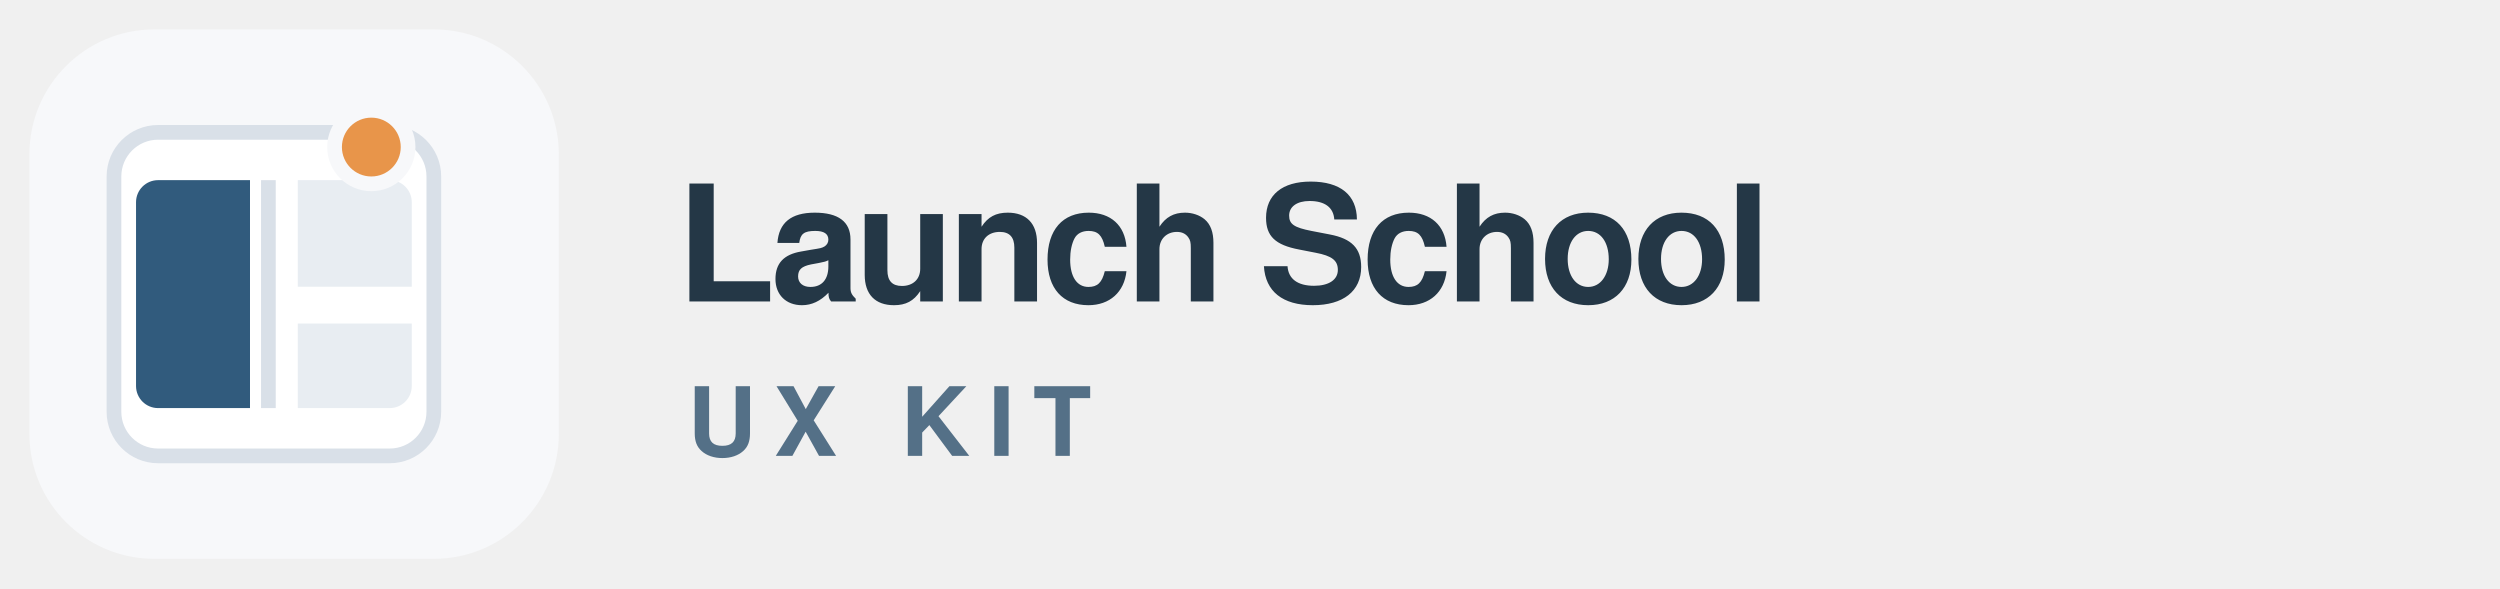
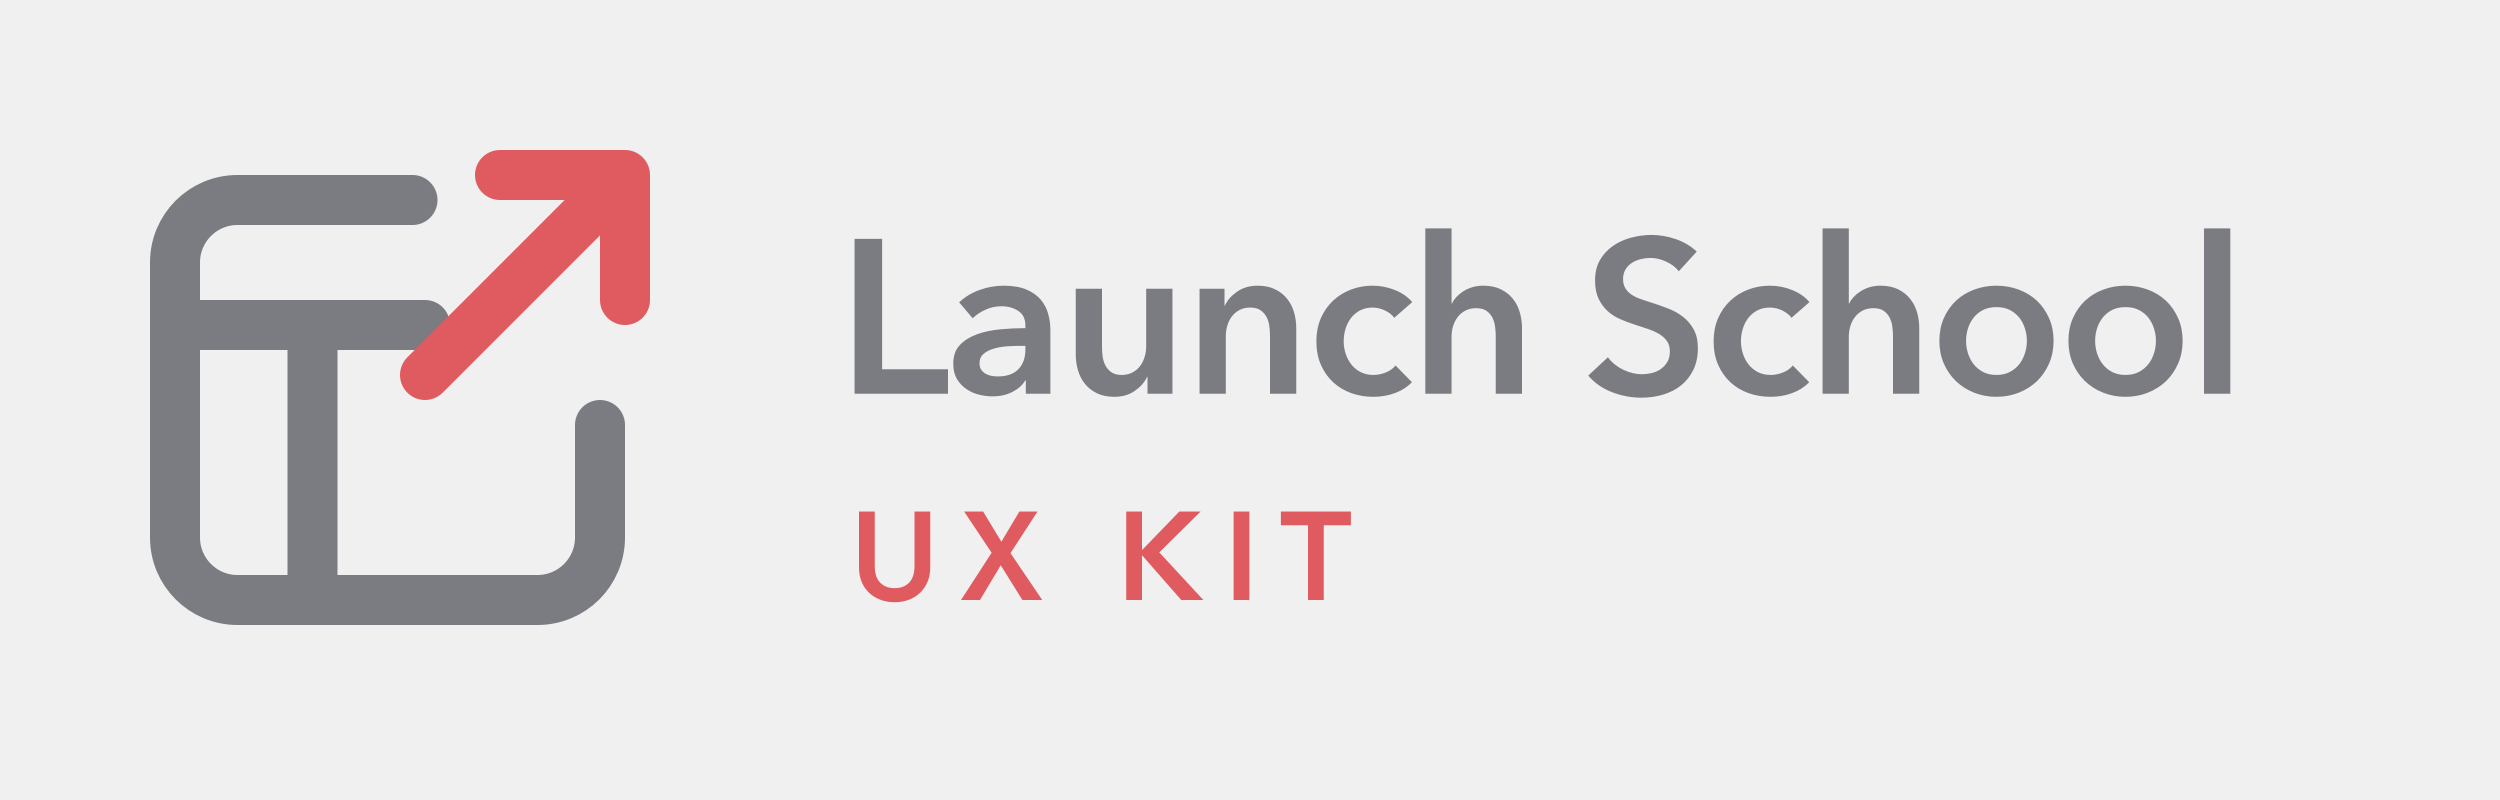
- <svg xmlns="http://www.w3.org/2000/svg" width="680" height="160" viewBox="0 0 680 160" fill="none">
-   <rect x="8" y="8" width="144" height="144" rx="34" fill="#F7F8FA" />
-   <rect x="31" y="36" width="87" height="88" rx="12" fill="#FFFFFF" stroke="#D9E0E8" stroke-width="4" />
-   <path d="M43 49H68V111H43C39.686 111 37 108.314 37 105V55C37 51.686 39.686 49 43 49Z" fill="#315B7D" />
-   <path d="M81 49H106C109.314 49 112 51.686 112 55V78H81V49Z" fill="#E8EDF2" />
-   <path d="M81 88H112V105C112 108.314 109.314 111 106 111H81V88Z" fill="#E8EDF2" />
-   <path d="M73 49V111" stroke="#D9E0E8" stroke-width="4" />
-   <circle cx="101" cy="40" r="10" fill="#E8954A" stroke="#F7F8FA" stroke-width="4" />
-   <text x="184" y="82" fill="#243746" font-family="Avenir Next, Avenir, Helvetica, Arial, sans-serif" font-size="44" font-weight="700" letter-spacing="-1.5">Launch School</text>
-   <text x="187" y="124" fill="#547087" font-family="Avenir Next, Avenir, Helvetica, Arial, sans-serif" font-size="26" font-weight="600" letter-spacing="5">UX KIT</text>
+ <svg xmlns="http://www.w3.org/2000/svg" width="400" height="128" viewBox="0 0 400 128" fill="none" role="img" aria-labelledby="logo-title logo-description">
+   <g stroke-width="8" stroke-linecap="round" stroke-linejoin="round">
+     <path d="M66 32H38a10 10 0 0 0-10 10v44a10 10 0 0 0 10 10h48a10 10 0 0 0 10-10V68M28 52h40M50 52v44" stroke="#7A7C82" />
+     <path d="m68 60 32-32M80 28h20v20" stroke="#DF5B5F" />
+   </g>
+   <path fill="#7A7C82" d="M136.73 38.22 L141.14 38.22 L141.14 59.08 L151.68 59.08 L151.68 63 L136.73 63 Z M164.13 60.87 L164.03 60.87 Q163.4 61.98 162 62.7 Q160.6 63.42 158.81 63.42 Q157.8 63.42 156.7 63.16 Q155.59 62.9 154.67 62.28 Q153.74 61.67 153.13 60.67 Q152.52 59.67 152.52 58.2 Q152.52 56.31 153.58 55.2 Q154.65 54.08 156.33 53.48 Q158.01 52.88 160.06 52.69 Q162.11 52.5 164.06 52.5 L164.06 52.08 Q164.06 50.5 162.93 49.75 Q161.79 49 160.22 49 Q158.88 49 157.66 49.56 Q156.44 50.12 155.63 50.92 L153.46 48.37 Q154.9 47.04 156.77 46.38 Q158.64 45.71 160.56 45.71 Q162.81 45.71 164.26 46.34 Q165.71 46.97 166.55 47.98 Q167.39 49 167.72 50.26 Q168.06 51.52 168.06 52.78 L168.06 63 L164.13 63 Z M164.06 55.34 L163.12 55.34 Q162.11 55.34 160.99 55.42 Q159.87 55.51 158.92 55.81 Q157.97 56.1 157.34 56.65 Q156.72 57.19 156.72 58.13 Q156.72 58.73 156.98 59.13 Q157.24 59.53 157.66 59.78 Q158.08 60.02 158.6 60.13 Q159.13 60.23 159.66 60.23 Q161.82 60.23 162.94 59.08 Q164.06 57.92 164.06 55.93 Z M187.59 63 L183.6 63 L183.6 60.3 L183.53 60.3 Q182.97 61.56 181.58 62.53 Q180.2 63.49 178.31 63.49 Q176.67 63.49 175.49 62.91 Q174.32 62.34 173.57 61.39 Q172.82 60.45 172.47 59.22 Q172.12 57.99 172.12 56.7 L172.12 46.2 L176.32 46.2 L176.32 55.51 Q176.32 56.24 176.42 57.05 Q176.53 57.85 176.88 58.5 Q177.23 59.15 177.84 59.57 Q178.45 59.99 179.47 59.99 Q180.45 59.99 181.2 59.59 Q181.95 59.19 182.42 58.55 Q182.9 57.92 183.14 57.1 Q183.39 56.28 183.39 55.44 L183.39 46.2 L187.59 46.2 Z M191.93 46.2 L195.92 46.2 L195.92 48.89 L195.99 48.89 Q196.55 47.63 197.93 46.67 Q199.31 45.71 201.2 45.71 Q202.85 45.71 204.02 46.29 Q205.19 46.86 205.94 47.81 Q206.7 48.75 207.05 49.98 Q207.4 51.2 207.4 52.5 L207.4 63 L203.2 63 L203.2 53.69 Q203.2 52.95 203.09 52.15 Q202.99 51.34 202.64 50.7 Q202.29 50.05 201.67 49.63 Q201.06 49.21 200.05 49.21 Q199.03 49.21 198.3 49.61 Q197.56 50.02 197.09 50.64 Q196.62 51.27 196.37 52.1 Q196.13 52.92 196.13 53.76 L196.13 63 L191.93 63 Z M223.08 50.85 Q222.59 50.16 221.61 49.68 Q220.63 49.21 219.61 49.21 Q218.46 49.21 217.58 49.68 Q216.71 50.16 216.13 50.92 Q215.55 51.7 215.27 52.66 Q214.99 53.62 214.99 54.6 Q214.99 55.58 215.29 56.54 Q215.59 57.51 216.18 58.27 Q216.78 59.05 217.67 59.52 Q218.56 59.99 219.75 59.99 Q220.73 59.99 221.71 59.6 Q222.69 59.22 223.29 58.48 L225.91 61.15 Q224.86 62.27 223.23 62.88 Q221.61 63.49 219.72 63.49 Q217.86 63.49 216.2 62.9 Q214.54 62.3 213.29 61.15 Q212.05 59.99 211.33 58.34 Q210.62 56.7 210.62 54.6 Q210.62 52.57 211.33 50.92 Q212.05 49.28 213.28 48.12 Q214.5 46.97 216.13 46.34 Q217.76 45.71 219.61 45.71 Q221.47 45.71 223.2 46.41 Q224.93 47.11 225.95 48.34 Z M237.32 45.71 Q238.97 45.71 240.14 46.29 Q241.31 46.86 242.06 47.81 Q242.82 48.75 243.17 49.98 Q243.52 51.2 243.52 52.5 L243.52 63 L239.32 63 L239.32 53.76 Q239.32 53.02 239.21 52.24 Q239.11 51.45 238.77 50.8 Q238.44 50.16 237.83 49.73 Q237.22 49.31 236.2 49.31 Q235.19 49.31 234.45 49.7 Q233.72 50.09 233.23 50.73 Q232.74 51.38 232.49 52.19 Q232.25 52.99 232.25 53.83 L232.25 63 L228.05 63 L228.05 36.54 L232.25 36.54 L232.25 48.55 L232.32 48.55 Q232.56 48.02 233.03 47.51 Q233.51 47 234.14 46.6 Q234.77 46.2 235.57 45.95 Q236.38 45.71 237.32 45.71 Z M268.61 43.4 Q267.91 42.49 266.63 41.88 Q265.36 41.27 264.06 41.27 Q263.29 41.27 262.52 41.46 Q261.75 41.65 261.12 42.05 Q260.49 42.45 260.09 43.1 Q259.69 43.75 259.69 44.66 Q259.69 45.5 260.04 46.09 Q260.39 46.69 261 47.11 Q261.61 47.53 262.49 47.84 Q263.36 48.16 264.41 48.47 Q265.6 48.86 266.88 49.35 Q268.16 49.84 269.22 50.64 Q270.29 51.45 270.97 52.67 Q271.66 53.9 271.66 55.72 Q271.66 57.72 270.92 59.2 Q270.19 60.69 268.96 61.67 Q267.74 62.65 266.09 63.14 Q264.45 63.63 262.63 63.63 Q260.21 63.63 257.9 62.74 Q255.59 61.84 254.12 60.09 L257.27 57.16 Q258.18 58.41 259.7 59.15 Q261.23 59.88 262.7 59.88 Q263.47 59.88 264.27 59.69 Q265.08 59.5 265.72 59.05 Q266.37 58.59 266.77 57.91 Q267.18 57.23 267.18 56.21 Q267.18 55.23 266.72 54.58 Q266.27 53.94 265.5 53.46 Q264.73 52.99 263.68 52.64 Q262.63 52.29 261.47 51.91 Q260.35 51.55 259.23 51.06 Q258.11 50.58 257.22 49.77 Q256.33 48.96 255.77 47.79 Q255.21 46.62 255.21 44.87 Q255.21 42.98 255.99 41.61 Q256.78 40.25 258.06 39.36 Q259.34 38.46 260.96 38.03 Q262.59 37.59 264.27 37.59 Q266.16 37.59 268.1 38.25 Q270.05 38.92 271.48 40.25 Z M286.64 50.85 Q286.15 50.16 285.17 49.68 Q284.19 49.21 283.17 49.21 Q282.02 49.21 281.14 49.68 Q280.27 50.16 279.69 50.92 Q279.11 51.7 278.83 52.66 Q278.55 53.62 278.55 54.6 Q278.55 55.58 278.85 56.54 Q279.15 57.51 279.74 58.27 Q280.34 59.05 281.23 59.52 Q282.12 59.99 283.31 59.99 Q284.29 59.99 285.27 59.6 Q286.25 59.22 286.85 58.48 L289.47 61.15 Q288.42 62.27 286.79 62.88 Q285.17 63.49 283.28 63.49 Q281.42 63.49 279.76 62.9 Q278.1 62.3 276.85 61.15 Q275.61 59.99 274.89 58.34 Q274.18 56.7 274.18 54.6 Q274.18 52.57 274.89 50.92 Q275.61 49.28 276.84 48.12 Q278.06 46.97 279.69 46.34 Q281.32 45.71 283.17 45.71 Q285.03 45.71 286.76 46.41 Q288.49 47.11 289.51 48.34 Z M300.88 45.71 Q302.53 45.71 303.7 46.29 Q304.87 46.86 305.62 47.81 Q306.38 48.75 306.73 49.98 Q307.08 51.2 307.08 52.5 L307.08 63 L302.88 63 L302.88 53.76 Q302.88 53.02 302.77 52.24 Q302.67 51.45 302.33 50.8 Q302 50.16 301.39 49.73 Q300.78 49.31 299.76 49.31 Q298.75 49.31 298.01 49.7 Q297.28 50.09 296.79 50.73 Q296.3 51.38 296.05 52.19 Q295.81 52.99 295.81 53.83 L295.81 63 L291.61 63 L291.61 36.54 L295.81 36.54 L295.81 48.55 L295.88 48.55 Q296.12 48.02 296.59 47.51 Q297.07 47 297.7 46.6 Q298.33 46.2 299.13 45.95 Q299.94 45.71 300.88 45.71 Z M310.3 54.53 Q310.3 52.53 311.01 50.91 Q311.73 49.28 312.96 48.12 Q314.18 46.97 315.86 46.34 Q317.54 45.71 319.43 45.71 Q321.32 45.71 323 46.34 Q324.68 46.97 325.91 48.12 Q327.13 49.28 327.85 50.91 Q328.57 52.53 328.57 54.53 Q328.57 56.52 327.85 58.17 Q327.13 59.81 325.91 60.99 Q324.68 62.16 323 62.83 Q321.32 63.49 319.43 63.49 Q317.54 63.49 315.86 62.83 Q314.18 62.16 312.96 60.99 Q311.73 59.81 311.01 58.17 Q310.3 56.52 310.3 54.53 Z M314.57 54.53 Q314.57 55.51 314.86 56.49 Q315.16 57.47 315.76 58.24 Q316.35 59.01 317.26 59.5 Q318.17 59.99 319.43 59.99 Q320.69 59.99 321.6 59.5 Q322.51 59.01 323.11 58.24 Q323.7 57.47 324 56.49 Q324.3 55.51 324.3 54.53 Q324.3 53.55 324 52.59 Q323.7 51.62 323.11 50.85 Q322.51 50.09 321.6 49.61 Q320.69 49.14 319.43 49.14 Q318.17 49.14 317.26 49.61 Q316.35 50.09 315.76 50.85 Q315.16 51.62 314.86 52.59 Q314.57 53.55 314.57 54.53 Z M330.95 54.53 Q330.95 52.53 331.66 50.91 Q332.38 49.28 333.61 48.12 Q334.83 46.97 336.51 46.34 Q338.19 45.71 340.08 45.71 Q341.97 45.71 343.65 46.34 Q345.33 46.97 346.56 48.12 Q347.78 49.28 348.5 50.91 Q349.22 52.53 349.22 54.53 Q349.22 56.52 348.5 58.17 Q347.78 59.81 346.56 60.99 Q345.33 62.16 343.65 62.83 Q341.97 63.49 340.08 63.49 Q338.19 63.49 336.51 62.83 Q334.83 62.16 333.61 60.99 Q332.38 59.81 331.66 58.17 Q330.95 56.52 330.95 54.53 Z M335.22 54.53 Q335.22 55.51 335.51 56.49 Q335.81 57.47 336.41 58.24 Q337 59.01 337.91 59.5 Q338.82 59.99 340.08 59.99 Q341.34 59.99 342.25 59.5 Q343.16 59.01 343.76 58.24 Q344.35 57.47 344.65 56.49 Q344.95 55.51 344.95 54.53 Q344.95 53.55 344.65 52.59 Q344.35 51.62 343.76 50.85 Q343.16 50.09 342.25 49.61 Q341.34 49.14 340.08 49.14 Q338.82 49.14 337.91 49.61 Q337 50.09 336.41 50.85 Q335.81 51.62 335.51 52.59 Q335.22 53.55 335.22 54.53 Z M352.64 36.54 L356.85 36.54 L356.85 63 L352.64 63 Z" />
+   <path fill="#DF5B5F" d="M148.84 90.8 Q148.84 92.08 148.4 93.11 Q147.96 94.14 147.2 94.86 Q146.44 95.58 145.4 95.97 Q144.36 96.36 143.14 96.36 Q141.92 96.36 140.88 95.97 Q139.84 95.58 139.07 94.86 Q138.3 94.14 137.87 93.11 Q137.44 92.08 137.44 90.8 L137.44 81.84 L139.96 81.84 L139.96 90.7 Q139.96 91.32 140.12 91.93 Q140.28 92.54 140.65 93.02 Q141.02 93.5 141.63 93.8 Q142.24 94.1 143.14 94.1 Q144.04 94.1 144.65 93.8 Q145.26 93.5 145.63 93.02 Q146 92.54 146.16 91.93 Q146.32 91.32 146.32 90.7 L146.32 81.84 L148.84 81.84 Z M158.66 88.44 L154.26 81.84 L157.3 81.84 L160.22 86.68 L163.1 81.84 L166 81.84 L161.68 88.5 L166.76 96 L163.58 96 L160.12 90.44 L156.8 96 L153.76 96 Z M180.2 81.84 L182.72 81.84 L182.72 87.96 L182.78 87.96 L188.7 81.84 L192.1 81.84 L185.48 88.38 L192.54 96 L189 96 L182.78 88.9 L182.72 88.9 L182.72 96 L180.2 96 Z M197.38 81.84 L199.9 81.84 L199.9 96 L197.38 96 Z M209.28 84.04 L204.94 84.04 L204.94 81.84 L216.14 81.84 L216.14 84.04 L211.8 84.04 L211.8 96 L209.28 96 Z" />
</svg>
